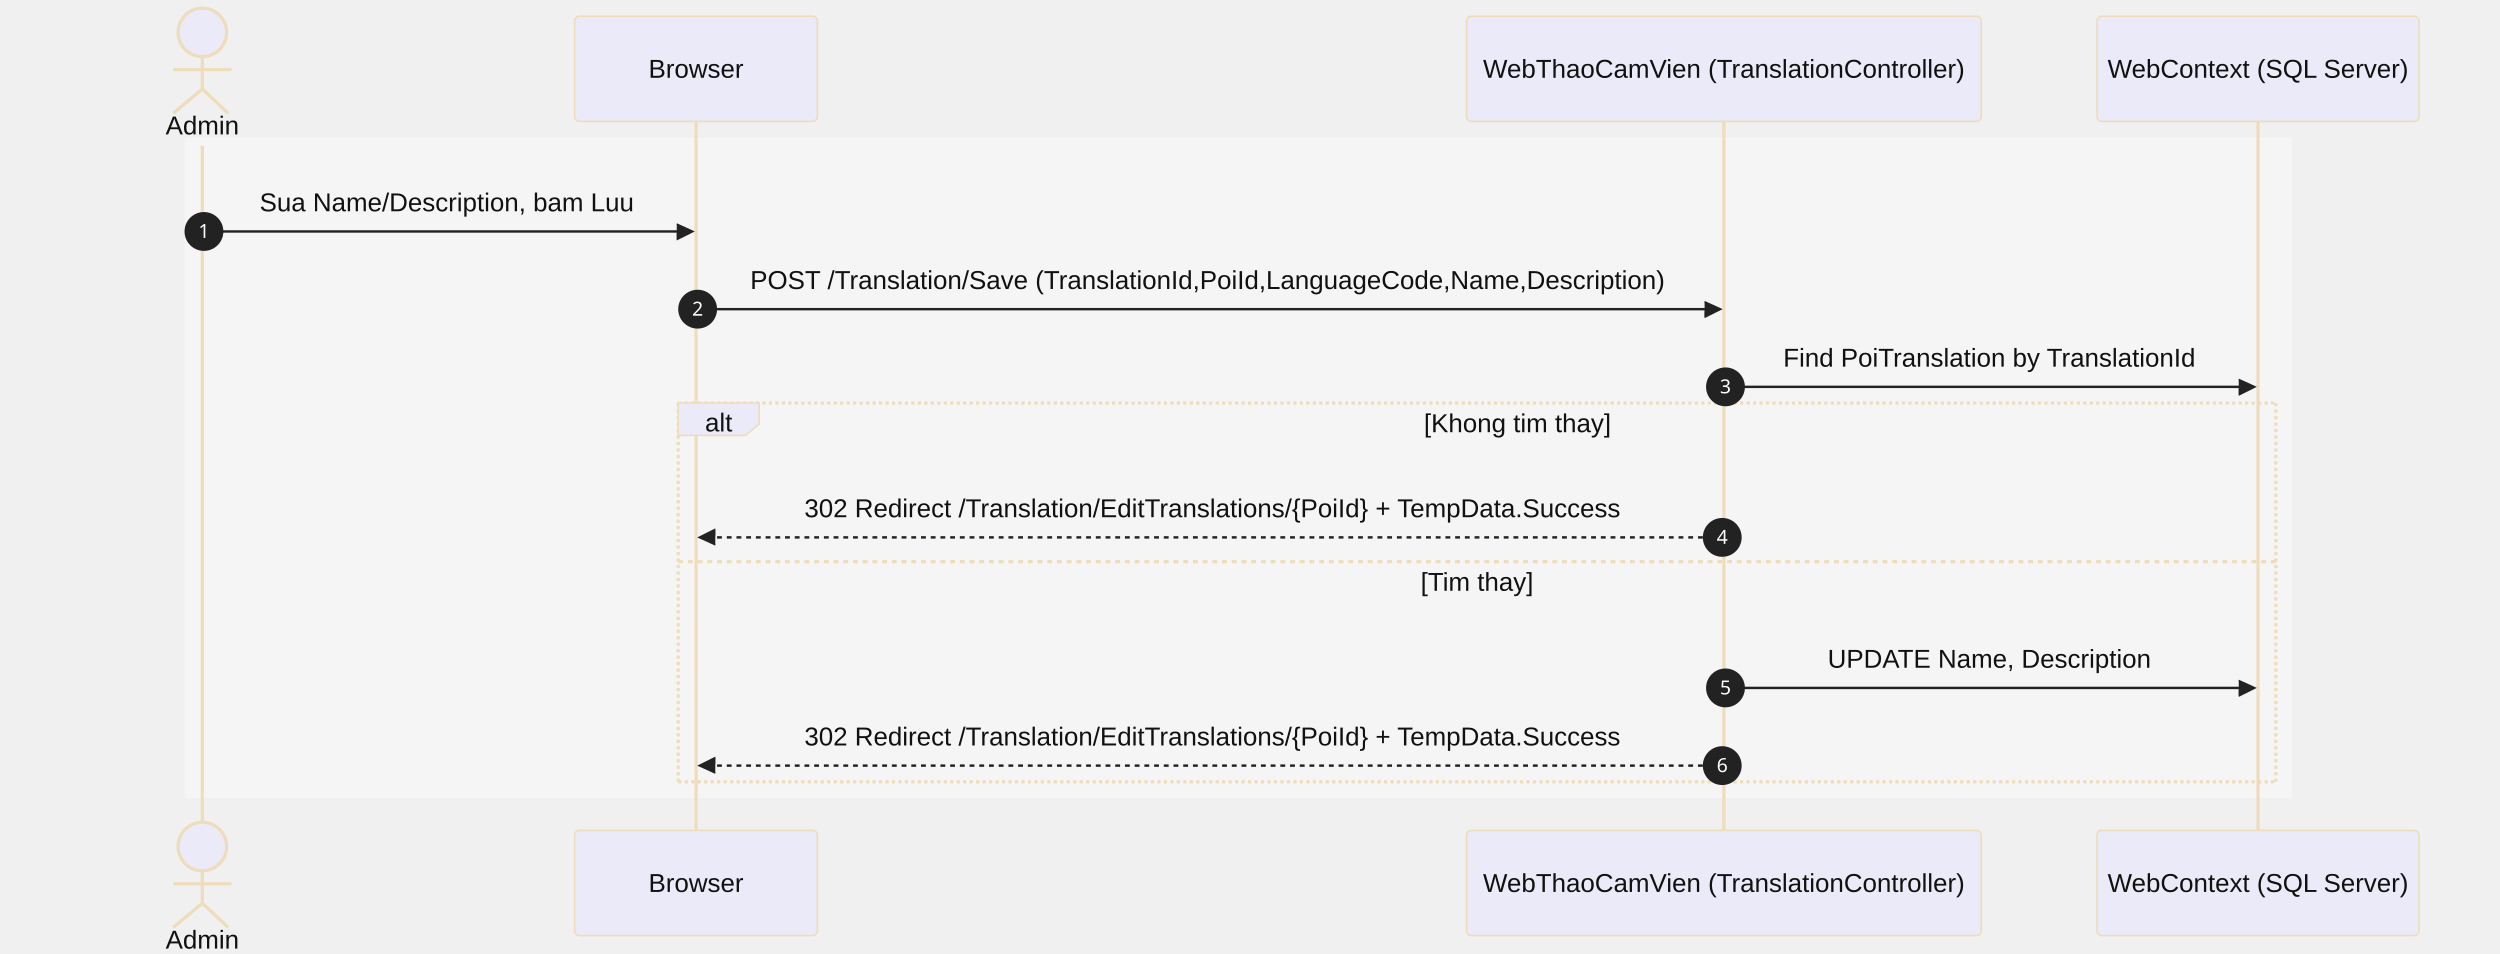
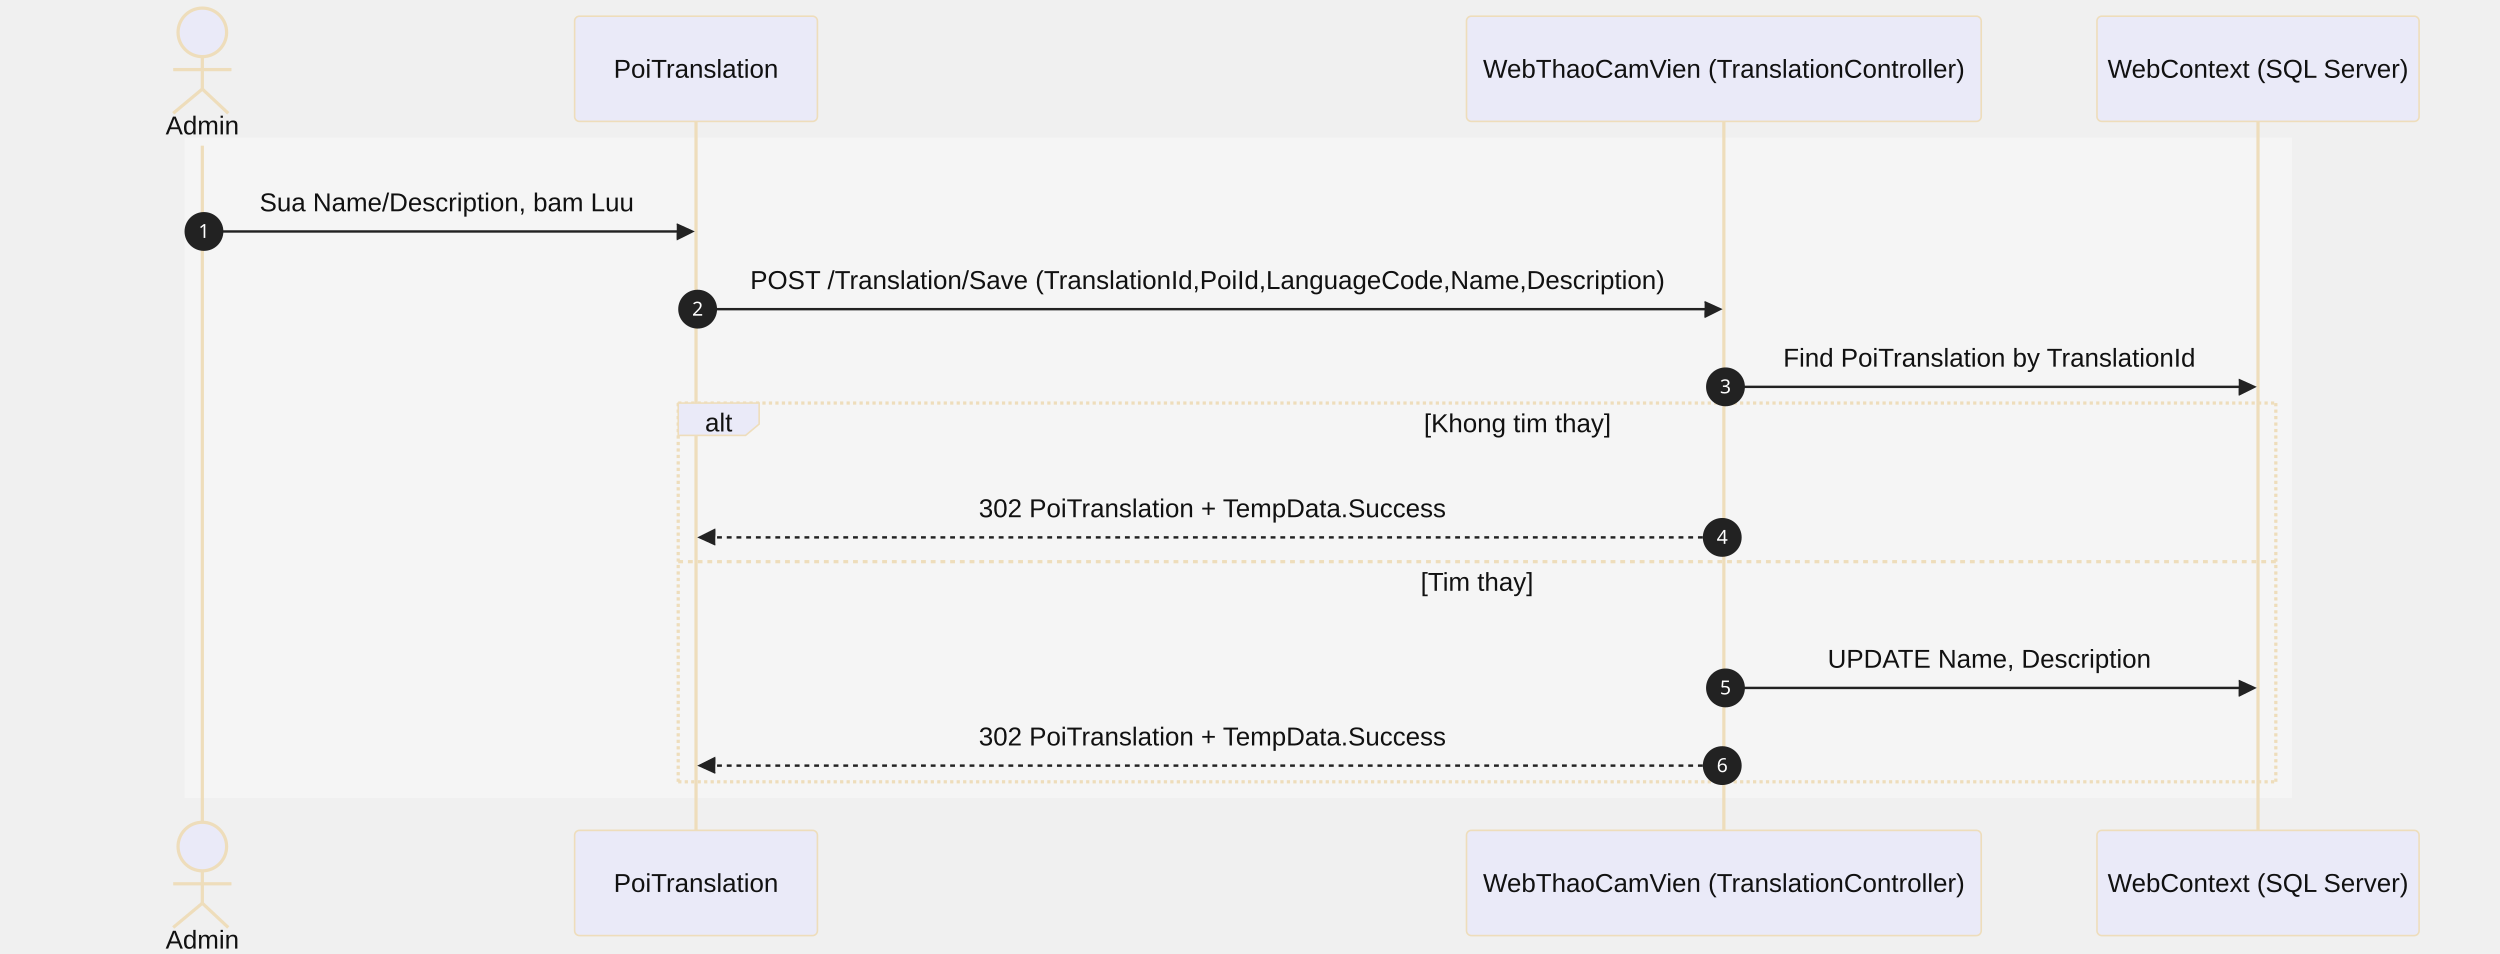
<svg xmlns="http://www.w3.org/2000/svg" id="container" width="1544.5" height="589" viewBox="-50 -10 1544.5 589" role="graphics-document document" aria-roledescription="sequence">
  <rect x="64" y="75" fill="rgb(245,245,245)" width="1302" height="408" class="rect" />
  <g>
    <rect x="1245.5" y="503" fill="#eaeaea" stroke="#666" width="199" height="65" name="DB" rx="3" ry="3" class="actor actor-bottom" />
    <text x="1345" y="535.5" dominant-baseline="central" alignment-baseline="central" class="actor actor-box" style="text-anchor: middle; font-size: 16px; font-weight: 400;">
      <tspan x="1345" dy="0">WebContext (SQL Server)</tspan>
    </text>
  </g>
  <g>
    <rect x="856" y="503" fill="#eaeaea" stroke="#666" width="318" height="65" name="W" rx="3" ry="3" class="actor actor-bottom" />
    <text x="1015" y="535.5" dominant-baseline="central" alignment-baseline="central" class="actor actor-box" style="text-anchor: middle; font-size: 16px; font-weight: 400;">
      <tspan x="1015" dy="0">WebThaoCamVien (TranslationController)</tspan>
    </text>
  </g>
  <g>
    <rect x="305" y="503" fill="#eaeaea" stroke="#666" width="150" height="65" name="B" rx="3" ry="3" class="actor actor-bottom" />
    <text x="380" y="535.5" dominant-baseline="central" alignment-baseline="central" class="actor actor-box" style="text-anchor: middle; font-size: 16px; font-weight: 400;">
-       <tspan x="380" dy="0">Browser</tspan>
+       <tspan x="380" dy="0">PoiTranslation</tspan>
    </text>
  </g>
  <g />
  <g>
    <line id="actor3" x1="1345" y1="65" x2="1345" y2="503" class="actor-line 200" stroke-width="0.5px" stroke="#999" name="DB" />
    <g id="root-3">
      <rect x="1245.5" y="0" fill="#eaeaea" stroke="#666" width="199" height="65" name="DB" rx="3" ry="3" class="actor actor-top" />
      <text x="1345" y="32.5" dominant-baseline="central" alignment-baseline="central" class="actor actor-box" style="text-anchor: middle; font-size: 16px; font-weight: 400;">
        <tspan x="1345" dy="0">WebContext (SQL Server)</tspan>
      </text>
    </g>
  </g>
  <g>
    <line id="actor2" x1="1015" y1="65" x2="1015" y2="503" class="actor-line 200" stroke-width="0.5px" stroke="#999" name="W" />
    <g id="root-2">
      <rect x="856" y="0" fill="#eaeaea" stroke="#666" width="318" height="65" name="W" rx="3" ry="3" class="actor actor-top" />
      <text x="1015" y="32.5" dominant-baseline="central" alignment-baseline="central" class="actor actor-box" style="text-anchor: middle; font-size: 16px; font-weight: 400;">
        <tspan x="1015" dy="0">WebThaoCamVien (TranslationController)</tspan>
      </text>
    </g>
  </g>
  <g>
    <line id="actor1" x1="380" y1="65" x2="380" y2="503" class="actor-line 200" stroke-width="0.5px" stroke="#999" name="B" />
    <g id="root-1">
      <rect x="305" y="0" fill="#eaeaea" stroke="#666" width="150" height="65" name="B" rx="3" ry="3" class="actor actor-top" />
      <text x="380" y="32.5" dominant-baseline="central" alignment-baseline="central" class="actor actor-box" style="text-anchor: middle; font-size: 16px; font-weight: 400;">
-         <tspan x="380" dy="0">Browser</tspan>
+         <tspan x="380" dy="0">PoiTranslation</tspan>
      </text>
    </g>
  </g>
  <g>
    <line id="actor0" x1="75" y1="80" x2="75" y2="503" class="actor-line 200" stroke-width="0.5px" stroke="#999" name="U" />
  </g>
  <style>#container{font-family:"trebuchet ms",verdana,arial,sans-serif;font-size:16px;fill:#333;}@keyframes edge-animation-frame{from{stroke-dashoffset:0;}}@keyframes dash{to{stroke-dashoffset:0;}}#container .edge-animation-slow{stroke-dasharray:9,5!important;stroke-dashoffset:900;animation:dash 50s linear infinite;stroke-linecap:round;}#container .edge-animation-fast{stroke-dasharray:9,5!important;stroke-dashoffset:900;animation:dash 20s linear infinite;stroke-linecap:round;}#container .error-icon{fill:hsl(220.588, 100%, 98.333%);}#container .error-text{fill:rgb(8.5, 5.75, 0);stroke:rgb(8.5, 5.75, 0);}#container .edge-thickness-normal{stroke-width:1px;}#container .edge-thickness-thick{stroke-width:3.5px;}#container .edge-pattern-solid{stroke-dasharray:0;}#container .edge-thickness-invisible{stroke-width:0;fill:none;}#container .edge-pattern-dashed{stroke-dasharray:3;}#container .edge-pattern-dotted{stroke-dasharray:2;}#container .marker{fill:#000000;stroke:#000000;}#container .marker.cross{stroke:#000000;}#container svg{font-family:"trebuchet ms",verdana,arial,sans-serif;font-size:16px;}#container p{margin:0;}#container .actor{stroke:hsl(40.588, 60%, 83.333%);fill:#eaeaf8;}#container text.actor&gt;tspan{fill:#111111;stroke:none;}#container .actor-line{stroke:hsl(40.588, 60%, 83.333%);}#container .innerArc{stroke-width:1.5;stroke-dasharray:none;}#container .messageLine0{stroke-width:1.5;stroke-dasharray:none;stroke:#222222;}#container .messageLine1{stroke-width:1.5;stroke-dasharray:2,2;stroke:#222222;}#container #arrowhead path{fill:#222222;stroke:#222222;}#container .sequenceNumber{fill:#ffffff;}#container #sequencenumber{fill:#222222;}#container #crosshead path{fill:#222222;stroke:#222222;}#container .messageText{fill:#111111;stroke:none;}#container .labelBox{stroke:hsl(40.588, 60%, 83.333%);fill:#eaeaf8;}#container .labelText,#container .labelText&gt;tspan{fill:#111111;stroke:none;}#container .loopText,#container .loopText&gt;tspan{fill:#111111;stroke:none;}#container .loopLine{stroke-width:2px;stroke-dasharray:2,2;stroke:hsl(40.588, 60%, 83.333%);fill:hsl(40.588, 60%, 83.333%);}#container .note{stroke:hsl(52.683, 60%, 73.922%);fill:#fff5ad;}#container .noteText,#container .noteText&gt;tspan{fill:#333;stroke:none;}#container .activation0{fill:hsl(-79.412, 100%, 93.333%);stroke:hsl(-79.412, 100%, 83.333%);}#container .activation1{fill:hsl(-79.412, 100%, 93.333%);stroke:hsl(-79.412, 100%, 83.333%);}#container .activation2{fill:hsl(-79.412, 100%, 93.333%);stroke:hsl(-79.412, 100%, 83.333%);}#container .actorPopupMenu{position:absolute;}#container .actorPopupMenuPanel{position:absolute;fill:#eaeaf8;box-shadow:0px 8px 16px 0px rgba(0,0,0,0.2);filter:drop-shadow(3px 5px 2px rgb(0 0 0 / 0.4));}#container .actor-man line{stroke:hsl(40.588, 60%, 83.333%);fill:#eaeaf8;}#container .actor-man circle,#container line{stroke:hsl(40.588, 60%, 83.333%);fill:#eaeaf8;stroke-width:2px;}#container :root{--mermaid-font-family:"trebuchet ms",verdana,arial,sans-serif;}</style>
  <g />
  <defs>
    <symbol id="computer" width="24" height="24">
      <path transform="scale(.5)" d="M2 2v13h20v-13h-20zm18 11h-16v-9h16v9zm-10.228 6l.466-1h3.524l.467 1h-4.457zm14.228 3h-24l2-6h2.104l-1.33 4h18.45l-1.297-4h2.073l2 6zm-5-10h-14v-7h14v7z" />
    </symbol>
  </defs>
  <defs>
    <symbol id="database" fill-rule="evenodd" clip-rule="evenodd">
      <path transform="scale(.5)" d="M12.258.001l.256.004.255.005.253.008.251.01.249.012.247.015.246.016.242.019.241.02.239.023.236.024.233.027.231.028.229.031.225.032.223.034.22.036.217.038.214.04.211.041.208.043.205.045.201.046.198.048.194.05.191.051.187.053.183.054.18.056.175.057.172.059.168.06.163.061.16.063.155.064.15.066.074.033.073.033.071.034.07.034.069.035.068.035.067.035.066.035.064.036.064.036.062.036.06.036.06.037.058.037.058.037.055.038.055.038.053.038.052.038.051.039.05.039.048.039.047.039.045.04.044.04.043.04.041.04.04.041.039.041.037.041.036.041.034.041.033.042.032.042.03.042.029.042.027.042.026.043.024.043.023.043.021.043.02.043.018.044.017.043.015.044.013.044.012.044.011.045.009.044.007.045.006.045.004.045.002.045.001.045v17l-.001.045-.002.045-.004.045-.006.045-.007.045-.009.044-.011.045-.012.044-.013.044-.015.044-.017.043-.018.044-.02.043-.021.043-.023.043-.024.043-.026.043-.027.042-.029.042-.03.042-.032.042-.033.042-.034.041-.036.041-.037.041-.039.041-.04.041-.041.04-.043.04-.044.04-.045.04-.047.039-.048.039-.05.039-.051.039-.052.038-.053.038-.055.038-.055.038-.058.037-.058.037-.06.037-.06.036-.062.036-.064.036-.064.036-.066.035-.067.035-.068.035-.069.035-.07.034-.071.034-.073.033-.074.033-.15.066-.155.064-.16.063-.163.061-.168.06-.172.059-.175.057-.18.056-.183.054-.187.053-.191.051-.194.05-.198.048-.201.046-.205.045-.208.043-.211.041-.214.04-.217.038-.22.036-.223.034-.225.032-.229.031-.231.028-.233.027-.236.024-.239.023-.241.02-.242.019-.246.016-.247.015-.249.012-.251.01-.253.008-.255.005-.256.004-.258.001-.258-.001-.256-.004-.255-.005-.253-.008-.251-.01-.249-.012-.247-.015-.245-.016-.243-.019-.241-.02-.238-.023-.236-.024-.234-.027-.231-.028-.228-.031-.226-.032-.223-.034-.22-.036-.217-.038-.214-.04-.211-.041-.208-.043-.204-.045-.201-.046-.198-.048-.195-.05-.19-.051-.187-.053-.184-.054-.179-.056-.176-.057-.172-.059-.167-.06-.164-.061-.159-.063-.155-.064-.151-.066-.074-.033-.072-.033-.072-.034-.07-.034-.069-.035-.068-.035-.067-.035-.066-.035-.064-.036-.063-.036-.062-.036-.061-.036-.06-.037-.058-.037-.057-.037-.056-.038-.055-.038-.053-.038-.052-.038-.051-.039-.049-.039-.049-.039-.046-.039-.046-.04-.044-.04-.043-.04-.041-.04-.04-.041-.039-.041-.037-.041-.036-.041-.034-.041-.033-.042-.032-.042-.03-.042-.029-.042-.027-.042-.026-.043-.024-.043-.023-.043-.021-.043-.02-.043-.018-.044-.017-.043-.015-.044-.013-.044-.012-.044-.011-.045-.009-.044-.007-.045-.006-.045-.004-.045-.002-.045-.001-.045v-17l.001-.045.002-.045.004-.045.006-.045.007-.045.009-.044.011-.045.012-.044.013-.044.015-.044.017-.043.018-.044.02-.043.021-.043.023-.043.024-.043.026-.043.027-.042.029-.042.03-.042.032-.042.033-.042.034-.041.036-.041.037-.041.039-.041.04-.041.041-.04.043-.04.044-.04.046-.04.046-.039.049-.039.049-.039.051-.039.052-.038.053-.038.055-.038.056-.038.057-.037.058-.037.06-.037.061-.036.062-.036.063-.036.064-.036.066-.035.067-.035.068-.035.069-.035.07-.034.072-.034.072-.033.074-.033.151-.066.155-.064.159-.063.164-.061.167-.06.172-.059.176-.057.179-.056.184-.054.187-.053.19-.051.195-.05.198-.048.201-.046.204-.045.208-.043.211-.041.214-.04.217-.038.22-.036.223-.034.226-.032.228-.031.231-.028.234-.027.236-.024.238-.023.241-.02.243-.019.245-.016.247-.015.249-.012.251-.01.253-.008.255-.005.256-.004.258-.001.258.001zm-9.258 20.499v.01l.001.021.003.021.004.022.005.021.006.022.007.022.009.023.01.022.011.023.012.023.013.023.015.023.016.024.017.023.018.024.019.024.021.024.022.025.023.024.024.025.052.049.056.05.061.051.066.051.07.051.075.051.079.052.084.052.088.052.092.052.097.052.102.051.105.052.11.052.114.051.119.051.123.051.127.05.131.05.135.05.139.048.144.049.147.047.152.047.155.047.16.045.163.045.167.043.171.043.176.041.178.041.183.039.187.039.19.037.194.035.197.035.202.033.204.031.209.03.212.029.216.027.219.025.222.024.226.021.23.02.233.018.236.016.24.015.243.012.246.01.249.008.253.005.256.004.259.001.26-.001.257-.004.254-.005.25-.008.247-.011.244-.012.241-.014.237-.016.233-.018.231-.021.226-.021.224-.024.22-.026.216-.027.212-.028.21-.031.205-.031.202-.034.198-.034.194-.036.191-.037.187-.039.183-.04.179-.04.175-.042.172-.043.168-.044.163-.045.16-.046.155-.046.152-.047.148-.048.143-.049.139-.049.136-.05.131-.05.126-.05.123-.051.118-.052.114-.051.11-.052.106-.052.101-.052.096-.052.092-.052.088-.053.083-.051.079-.052.074-.052.07-.051.065-.051.06-.051.056-.05.051-.05.023-.024.023-.025.021-.024.02-.024.019-.024.018-.024.017-.024.015-.023.014-.024.013-.023.012-.023.01-.023.01-.022.008-.022.006-.022.006-.022.004-.022.004-.021.001-.021.001-.021v-4.127l-.077.055-.08.053-.083.054-.085.053-.087.052-.09.052-.093.051-.095.05-.097.05-.1.049-.102.049-.105.048-.106.047-.109.047-.111.046-.114.045-.115.045-.118.044-.12.043-.122.042-.124.042-.126.041-.128.04-.13.04-.132.038-.134.038-.135.037-.138.037-.139.035-.142.035-.143.034-.144.033-.147.032-.148.031-.15.03-.151.03-.153.029-.154.027-.156.027-.158.026-.159.025-.161.024-.162.023-.163.022-.165.021-.166.02-.167.019-.169.018-.169.017-.171.016-.173.015-.173.014-.175.013-.175.012-.177.011-.178.01-.179.008-.179.008-.181.006-.182.005-.182.004-.184.003-.184.002h-.37l-.184-.002-.184-.003-.182-.004-.182-.005-.181-.006-.179-.008-.179-.008-.178-.01-.176-.011-.176-.012-.175-.013-.173-.014-.172-.015-.171-.016-.17-.017-.169-.018-.167-.019-.166-.02-.165-.021-.163-.022-.162-.023-.161-.024-.159-.025-.157-.026-.156-.027-.155-.027-.153-.029-.151-.03-.15-.03-.148-.031-.146-.032-.145-.033-.143-.034-.141-.035-.14-.035-.137-.037-.136-.037-.134-.038-.132-.038-.13-.04-.128-.04-.126-.041-.124-.042-.122-.042-.12-.044-.117-.043-.116-.045-.113-.045-.112-.046-.109-.047-.106-.047-.105-.048-.102-.049-.1-.049-.097-.05-.095-.05-.093-.052-.09-.051-.087-.052-.085-.053-.083-.054-.08-.054-.077-.054v4.127zm0-5.654v.011l.001.021.003.021.004.021.005.022.006.022.007.022.009.022.01.022.011.023.012.023.013.023.015.024.016.023.017.024.018.024.019.024.021.024.022.024.023.025.024.024.052.05.056.05.061.05.066.051.07.051.075.052.079.051.084.052.088.052.092.052.097.052.102.052.105.052.11.051.114.051.119.052.123.05.127.051.131.05.135.049.139.049.144.048.147.048.152.047.155.046.16.045.163.045.167.044.171.042.176.042.178.04.183.04.187.038.19.037.194.036.197.034.202.033.204.032.209.03.212.028.216.027.219.025.222.024.226.022.23.02.233.018.236.016.24.014.243.012.246.01.249.008.253.006.256.003.259.001.26-.001.257-.003.254-.006.25-.008.247-.01.244-.012.241-.015.237-.016.233-.018.231-.02.226-.022.224-.024.22-.025.216-.027.212-.029.21-.03.205-.032.202-.033.198-.035.194-.036.191-.037.187-.039.183-.039.179-.041.175-.042.172-.043.168-.044.163-.045.16-.045.155-.047.152-.047.148-.048.143-.048.139-.05.136-.049.131-.05.126-.051.123-.051.118-.051.114-.052.11-.052.106-.052.101-.052.096-.052.092-.052.088-.052.083-.052.079-.052.074-.051.07-.052.065-.051.06-.05.056-.051.051-.049.023-.025.023-.024.021-.025.02-.024.019-.024.018-.024.017-.024.015-.023.014-.023.013-.024.012-.022.01-.023.01-.023.008-.022.006-.022.006-.022.004-.021.004-.022.001-.021.001-.021v-4.139l-.077.054-.08.054-.083.054-.085.052-.087.053-.09.051-.093.051-.095.051-.097.05-.1.049-.102.049-.105.048-.106.047-.109.047-.111.046-.114.045-.115.044-.118.044-.12.044-.122.042-.124.042-.126.041-.128.04-.13.039-.132.039-.134.038-.135.037-.138.036-.139.036-.142.035-.143.033-.144.033-.147.033-.148.031-.15.03-.151.03-.153.028-.154.028-.156.027-.158.026-.159.025-.161.024-.162.023-.163.022-.165.021-.166.02-.167.019-.169.018-.169.017-.171.016-.173.015-.173.014-.175.013-.175.012-.177.011-.178.009-.179.009-.179.007-.181.007-.182.005-.182.004-.184.003-.184.002h-.37l-.184-.002-.184-.003-.182-.004-.182-.005-.181-.007-.179-.007-.179-.009-.178-.009-.176-.011-.176-.012-.175-.013-.173-.014-.172-.015-.171-.016-.17-.017-.169-.018-.167-.019-.166-.02-.165-.021-.163-.022-.162-.023-.161-.024-.159-.025-.157-.026-.156-.027-.155-.028-.153-.028-.151-.03-.15-.03-.148-.031-.146-.033-.145-.033-.143-.033-.141-.035-.14-.036-.137-.036-.136-.037-.134-.038-.132-.039-.13-.039-.128-.04-.126-.041-.124-.042-.122-.043-.12-.043-.117-.044-.116-.044-.113-.046-.112-.046-.109-.046-.106-.047-.105-.048-.102-.049-.1-.049-.097-.05-.095-.051-.093-.051-.09-.051-.087-.053-.085-.052-.083-.054-.08-.054-.077-.054v4.139zm0-5.666v.011l.001.02.003.022.004.021.005.022.006.021.007.022.009.023.01.022.011.023.012.023.013.023.015.023.016.024.017.024.018.023.019.024.021.025.022.024.023.024.024.025.052.05.056.05.061.05.066.051.07.051.075.052.079.051.084.052.088.052.092.052.097.052.102.052.105.051.11.052.114.051.119.051.123.051.127.05.131.05.135.05.139.049.144.048.147.048.152.047.155.046.16.045.163.045.167.043.171.043.176.042.178.04.183.04.187.038.19.037.194.036.197.034.202.033.204.032.209.03.212.028.216.027.219.025.222.024.226.021.23.02.233.018.236.017.24.014.243.012.246.01.249.008.253.006.256.003.259.001.26-.001.257-.003.254-.006.25-.008.247-.01.244-.013.241-.014.237-.016.233-.018.231-.02.226-.022.224-.024.22-.025.216-.027.212-.029.21-.03.205-.032.202-.033.198-.035.194-.036.191-.037.187-.039.183-.039.179-.041.175-.042.172-.043.168-.044.163-.045.16-.045.155-.047.152-.047.148-.048.143-.049.139-.049.136-.049.131-.051.126-.05.123-.051.118-.052.114-.051.11-.052.106-.052.101-.052.096-.052.092-.052.088-.052.083-.052.079-.052.074-.052.07-.051.065-.051.06-.051.056-.05.051-.049.023-.025.023-.025.021-.024.02-.024.019-.024.018-.024.017-.024.015-.023.014-.024.013-.023.012-.023.01-.022.01-.023.008-.022.006-.022.006-.022.004-.022.004-.021.001-.021.001-.021v-4.153l-.077.054-.08.054-.083.053-.085.053-.087.053-.09.051-.093.051-.095.051-.097.05-.1.049-.102.048-.105.048-.106.048-.109.046-.111.046-.114.046-.115.044-.118.044-.12.043-.122.043-.124.042-.126.041-.128.04-.13.039-.132.039-.134.038-.135.037-.138.036-.139.036-.142.034-.143.034-.144.033-.147.032-.148.032-.15.03-.151.03-.153.028-.154.028-.156.027-.158.026-.159.024-.161.024-.162.023-.163.023-.165.021-.166.02-.167.019-.169.018-.169.017-.171.016-.173.015-.173.014-.175.013-.175.012-.177.01-.178.01-.179.009-.179.007-.181.006-.182.006-.182.004-.184.003-.184.001-.185.001-.185-.001-.184-.001-.184-.003-.182-.004-.182-.006-.181-.006-.179-.007-.179-.009-.178-.01-.176-.01-.176-.012-.175-.013-.173-.014-.172-.015-.171-.016-.17-.017-.169-.018-.167-.019-.166-.02-.165-.021-.163-.023-.162-.023-.161-.024-.159-.024-.157-.026-.156-.027-.155-.028-.153-.028-.151-.03-.15-.03-.148-.032-.146-.032-.145-.033-.143-.034-.141-.034-.14-.036-.137-.036-.136-.037-.134-.038-.132-.039-.13-.039-.128-.041-.126-.041-.124-.041-.122-.043-.12-.043-.117-.044-.116-.044-.113-.046-.112-.046-.109-.046-.106-.048-.105-.048-.102-.048-.1-.05-.097-.049-.095-.051-.093-.051-.09-.052-.087-.052-.085-.053-.083-.053-.08-.054-.077-.054v4.153zm8.74-8.179l-.257.004-.254.005-.25.008-.247.011-.244.012-.241.014-.237.016-.233.018-.231.021-.226.022-.224.023-.22.026-.216.027-.212.028-.21.031-.205.032-.202.033-.198.034-.194.036-.191.038-.187.038-.183.04-.179.041-.175.042-.172.043-.168.043-.163.045-.16.046-.155.046-.152.048-.148.048-.143.048-.139.049-.136.05-.131.05-.126.051-.123.051-.118.051-.114.052-.11.052-.106.052-.101.052-.096.052-.092.052-.088.052-.083.052-.079.052-.074.051-.07.052-.065.051-.06.05-.056.05-.051.05-.023.025-.023.024-.021.024-.02.025-.019.024-.018.024-.017.023-.015.024-.014.023-.013.023-.012.023-.01.023-.01.022-.008.022-.006.023-.006.021-.004.022-.004.021-.001.021-.001.021.001.021.001.021.004.021.004.022.006.021.006.023.008.022.01.022.01.023.012.023.013.023.014.023.015.024.017.023.018.024.019.024.02.025.021.024.023.024.023.025.051.05.056.05.06.05.065.051.07.052.074.051.079.052.083.052.088.052.092.052.096.052.101.052.106.052.11.052.114.052.118.051.123.051.126.051.131.05.136.05.139.049.143.048.148.048.152.048.155.046.16.046.163.045.168.043.172.043.175.042.179.041.183.04.187.038.191.038.194.036.198.034.202.033.205.032.21.031.212.028.216.027.22.026.224.023.226.022.231.021.233.018.237.016.241.014.244.012.247.011.25.008.254.005.257.004.26.001.26-.001.257-.004.254-.005.25-.008.247-.011.244-.012.241-.014.237-.016.233-.018.231-.021.226-.022.224-.023.22-.026.216-.027.212-.028.21-.031.205-.032.202-.033.198-.034.194-.036.191-.038.187-.038.183-.04.179-.041.175-.042.172-.043.168-.043.163-.045.16-.046.155-.046.152-.048.148-.048.143-.048.139-.049.136-.05.131-.05.126-.051.123-.051.118-.051.114-.052.11-.052.106-.052.101-.052.096-.052.092-.052.088-.052.083-.052.079-.052.074-.051.07-.052.065-.051.06-.05.056-.05.051-.05.023-.025.023-.024.021-.024.02-.025.019-.024.018-.024.017-.023.015-.024.014-.023.013-.023.012-.023.01-.023.01-.022.008-.022.006-.023.006-.021.004-.022.004-.021.001-.021.001-.021-.001-.021-.001-.021-.004-.021-.004-.022-.006-.021-.006-.023-.008-.022-.01-.022-.01-.023-.012-.023-.013-.023-.014-.023-.015-.024-.017-.023-.018-.024-.019-.024-.02-.025-.021-.024-.023-.024-.023-.025-.051-.05-.056-.05-.06-.05-.065-.051-.07-.052-.074-.051-.079-.052-.083-.052-.088-.052-.092-.052-.096-.052-.101-.052-.106-.052-.11-.052-.114-.052-.118-.051-.123-.051-.126-.051-.131-.05-.136-.05-.139-.049-.143-.048-.148-.048-.152-.048-.155-.046-.16-.046-.163-.045-.168-.043-.172-.043-.175-.042-.179-.041-.183-.04-.187-.038-.191-.038-.194-.036-.198-.034-.202-.033-.205-.032-.21-.031-.212-.028-.216-.027-.22-.026-.224-.023-.226-.022-.231-.021-.233-.018-.237-.016-.241-.014-.244-.012-.247-.011-.25-.008-.254-.005-.257-.004-.26-.001-.26.001z" />
    </symbol>
  </defs>
  <defs>
    <symbol id="clock" width="24" height="24">
      <path transform="scale(.5)" d="M12 2c5.514 0 10 4.486 10 10s-4.486 10-10 10-10-4.486-10-10 4.486-10 10-10zm0-2c-6.627 0-12 5.373-12 12s5.373 12 12 12 12-5.373 12-12-5.373-12-12-12zm5.848 12.459c.202.038.202.333.001.372-1.907.361-6.045 1.111-6.547 1.111-.719 0-1.301-.582-1.301-1.301 0-.512.77-5.447 1.125-7.445.034-.192.312-.181.343.014l.985 6.238 5.394 1.011z" />
    </symbol>
  </defs>
  <defs>
    <marker id="arrowhead" refX="7.9" refY="5" markerUnits="userSpaceOnUse" markerWidth="12" markerHeight="12" orient="auto-start-reverse">
      <path d="M -1 0 L 10 5 L 0 10 z" />
    </marker>
  </defs>
  <defs>
    <marker id="crosshead" markerWidth="15" markerHeight="8" orient="auto" refX="4" refY="4.5">
      <path fill="none" stroke="#000000" stroke-width="1pt" d="M 1,2 L 6,7 M 6,2 L 1,7" style="stroke-dasharray: 0, 0;" />
    </marker>
  </defs>
  <defs>
    <marker id="filled-head" refX="15.5" refY="7" markerWidth="20" markerHeight="28" orient="auto">
      <path d="M 18,7 L9,13 L14,7 L9,1 Z" />
    </marker>
  </defs>
  <defs>
    <marker id="sequencenumber" refX="15" refY="15" markerWidth="60" markerHeight="40" orient="auto">
      <circle cx="15" cy="15" r="6" />
    </marker>
  </defs>
  <g>
    <line x1="369" y1="239" x2="1356" y2="239" class="loopLine" />
    <line x1="1356" y1="239" x2="1356" y2="473" class="loopLine" />
    <line x1="369" y1="473" x2="1356" y2="473" class="loopLine" />
    <line x1="369" y1="239" x2="369" y2="473" class="loopLine" />
    <line x1="369" y1="337" x2="1356" y2="337" class="loopLine" style="stroke-dasharray: 3, 3;" />
    <polygon points="369,239 419,239 419,252 410.6,259 369,259" class="labelBox" />
    <text x="394" y="252" text-anchor="middle" dominant-baseline="middle" alignment-baseline="middle" class="labelText" style="font-size: 16px; font-weight: 400;">alt</text>
    <text x="887.5" y="257" text-anchor="middle" class="loopText" style="font-size: 16px; font-weight: 400;">
      <tspan x="887.5">[Khong tim thay]</tspan>
    </text>
    <text x="862.5" y="355" text-anchor="middle" class="loopText" style="font-size: 16px; font-weight: 400;">[Tim thay]</text>
  </g>
  <g class="actor-man actor-top" name="U">
    <line id="actor-man-torso0" x1="75" y1="25" x2="75" y2="45" />
    <line id="actor-man-arms0" x1="57" y1="33" x2="93" y2="33" />
    <line x1="57" y1="60" x2="75" y2="45" />
    <line x1="75" y1="45" x2="91" y2="60" />
    <circle cx="75" cy="10" r="15" width="150" height="65" />
    <text x="75" y="67.5" dominant-baseline="central" alignment-baseline="central" class="actor actor-man" style="text-anchor: middle; font-size: 16px; font-weight: 400;">
      <tspan x="75" dy="0">Admin</tspan>
    </text>
  </g>
  <text x="226" y="100" text-anchor="middle" dominant-baseline="middle" alignment-baseline="middle" class="messageText" dy="1em" style="font-size: 16px; font-weight: 400;">Sua Name/Description, bam Luu</text>
  <line x1="76" y1="133" x2="376" y2="133" class="messageLine0" stroke-width="2" stroke="none" marker-end="url(#arrowhead)" style="fill: none;" />
  <line x1="76" y1="133" x2="76" y2="133" stroke-width="0" marker-start="url(#sequencenumber)" />
  <text x="76" y="137" font-family="sans-serif" font-size="12px" text-anchor="middle" class="sequenceNumber">1</text>
  <text x="696" y="148" text-anchor="middle" dominant-baseline="middle" alignment-baseline="middle" class="messageText" dy="1em" style="font-size: 16px; font-weight: 400;">POST /Translation/Save (TranslationId,PoiId,LanguageCode,Name,Description)</text>
  <line x1="381" y1="181" x2="1011" y2="181" class="messageLine0" stroke-width="2" stroke="none" marker-end="url(#arrowhead)" style="fill: none;" />
  <line x1="381" y1="181" x2="381" y2="181" stroke-width="0" marker-start="url(#sequencenumber)" />
  <text x="381" y="185" font-family="sans-serif" font-size="12px" text-anchor="middle" class="sequenceNumber">2</text>
  <text x="1179" y="196" text-anchor="middle" dominant-baseline="middle" alignment-baseline="middle" class="messageText" dy="1em" style="font-size: 16px; font-weight: 400;">Find PoiTranslation by TranslationId</text>
  <line x1="1016" y1="229" x2="1341" y2="229" class="messageLine0" stroke-width="2" stroke="none" marker-end="url(#arrowhead)" style="fill: none;" />
  <line x1="1016" y1="229" x2="1016" y2="229" stroke-width="0" marker-start="url(#sequencenumber)" />
  <text x="1016" y="233" font-family="sans-serif" font-size="12px" text-anchor="middle" class="sequenceNumber">3</text>
-   <text x="699" y="289" text-anchor="middle" dominant-baseline="middle" alignment-baseline="middle" class="messageText" dy="1em" style="font-size: 16px; font-weight: 400;">302 Redirect /Translation/EditTranslations/{PoiId} + TempData.Success</text>
+   <text x="699" y="289" text-anchor="middle" dominant-baseline="middle" alignment-baseline="middle" class="messageText" dy="1em" style="font-size: 16px; font-weight: 400;">302 PoiTranslation + TempData.Success</text>
  <line x1="1014" y1="322" x2="384" y2="322" class="messageLine1" stroke-width="2" stroke="none" marker-end="url(#arrowhead)" style="stroke-dasharray: 3, 3; fill: none;" />
  <line x1="1014" y1="322" x2="1014" y2="322" stroke-width="0" marker-start="url(#sequencenumber)" />
  <text x="1014" y="326" font-family="sans-serif" font-size="12px" text-anchor="middle" class="sequenceNumber">4</text>
  <text x="1179" y="382" text-anchor="middle" dominant-baseline="middle" alignment-baseline="middle" class="messageText" dy="1em" style="font-size: 16px; font-weight: 400;">UPDATE Name, Description</text>
  <line x1="1016" y1="415" x2="1341" y2="415" class="messageLine0" stroke-width="2" stroke="none" marker-end="url(#arrowhead)" style="fill: none;" />
  <line x1="1016" y1="415" x2="1016" y2="415" stroke-width="0" marker-start="url(#sequencenumber)" />
  <text x="1016" y="419" font-family="sans-serif" font-size="12px" text-anchor="middle" class="sequenceNumber">5</text>
-   <text x="699" y="430" text-anchor="middle" dominant-baseline="middle" alignment-baseline="middle" class="messageText" dy="1em" style="font-size: 16px; font-weight: 400;">302 Redirect /Translation/EditTranslations/{PoiId} + TempData.Success</text>
+   <text x="699" y="430" text-anchor="middle" dominant-baseline="middle" alignment-baseline="middle" class="messageText" dy="1em" style="font-size: 16px; font-weight: 400;">302 PoiTranslation + TempData.Success</text>
  <line x1="1014" y1="463" x2="384" y2="463" class="messageLine1" stroke-width="2" stroke="none" marker-end="url(#arrowhead)" style="stroke-dasharray: 3, 3; fill: none;" />
  <line x1="1014" y1="463" x2="1014" y2="463" stroke-width="0" marker-start="url(#sequencenumber)" />
  <text x="1014" y="467" font-family="sans-serif" font-size="12px" text-anchor="middle" class="sequenceNumber">6</text>
  <g class="actor-man actor-bottom" name="U">
    <line id="actor-man-torso3" x1="75" y1="528" x2="75" y2="548" />
    <line id="actor-man-arms3" x1="57" y1="536" x2="93" y2="536" />
    <line x1="57" y1="563" x2="75" y2="548" />
    <line x1="75" y1="548" x2="91" y2="563" />
    <circle cx="75" cy="513" r="15" width="150" height="65" />
    <text x="75" y="570.5" dominant-baseline="central" alignment-baseline="central" class="actor actor-man" style="text-anchor: middle; font-size: 16px; font-weight: 400;">
      <tspan x="75" dy="0">Admin</tspan>
    </text>
  </g>
</svg>
